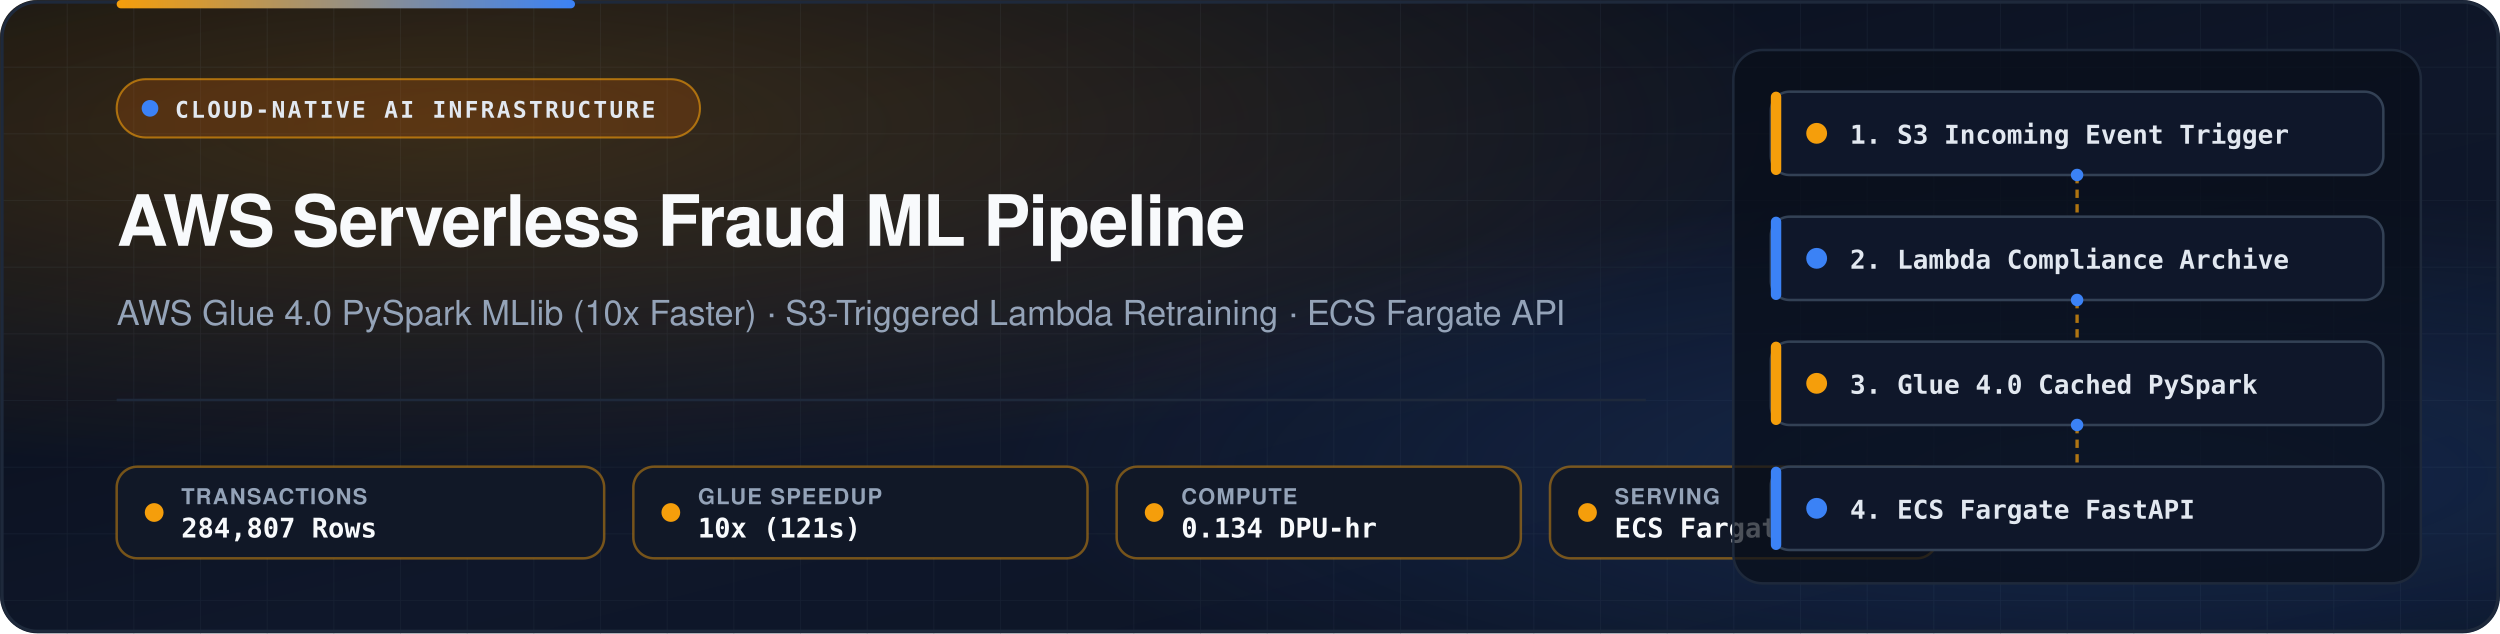
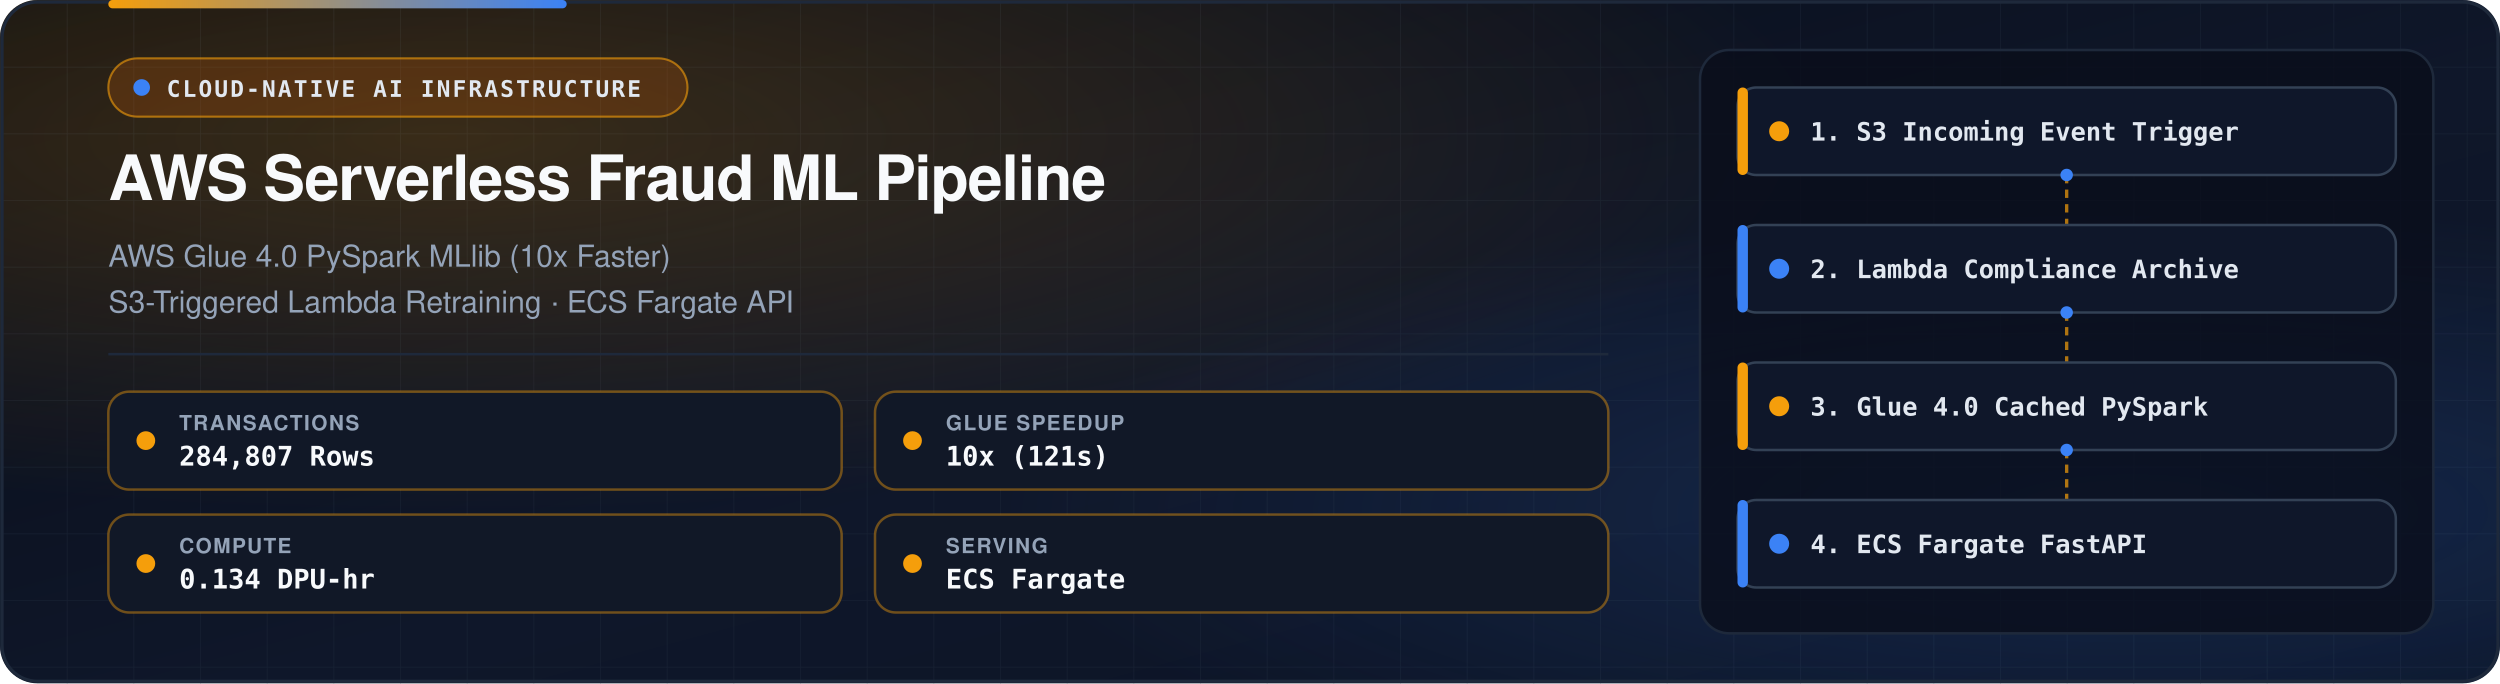
- <svg xmlns="http://www.w3.org/2000/svg" viewBox="0 0 1200 304" width="100%" role="img" aria-label="AWS Serverless Fraud ML Pipeline">
+ <svg xmlns="http://www.w3.org/2000/svg" viewBox="0 0 1200 328" width="100%" role="img" aria-label="AWS Serverless Fraud ML Pipeline">
  <defs>
    <linearGradient id="bgGrad" x1="0%" y1="0%" x2="100%" y2="100%">
      <stop offset="0%" stop-color="#070B14" />
      <stop offset="55%" stop-color="#0F172A" />
      <stop offset="100%" stop-color="#0B1324" />
    </linearGradient>
    <linearGradient id="accentGrad" x1="0%" y1="0%" x2="100%" y2="0%">
      <stop offset="0%" stop-color="#F59E0B" />
      <stop offset="100%" stop-color="#3B82F6" />
    </linearGradient>
    <radialGradient id="glowA" cx="18%" cy="20%" r="55%">
      <stop offset="0%" stop-color="#F59E0B" stop-opacity="0.20" />
      <stop offset="100%" stop-color="#F59E0B" stop-opacity="0" />
    </radialGradient>
    <radialGradient id="glowB" cx="85%" cy="75%" r="45%">
      <stop offset="0%" stop-color="#3B82F6" stop-opacity="0.18" />
      <stop offset="100%" stop-color="#3B82F6" stop-opacity="0" />
    </radialGradient>
    <pattern id="grid" width="32" height="32" patternUnits="userSpaceOnUse">
      <path d="M 32 0 L 0 0 0 32" fill="none" stroke="#1E293B" stroke-width="0.7" stroke-opacity="0.55" />
    </pattern>
  </defs>
-   <rect width="1200" height="304" rx="18" fill="url(#bgGrad)" />
-   <rect width="1200" height="304" rx="18" fill="url(#grid)" />
-   <rect width="1200" height="304" rx="18" fill="url(#glowA)" />
-   <rect width="1200" height="304" rx="18" fill="url(#glowB)" />
-   <rect x="1" y="1" width="1198" height="302" rx="17" fill="none" stroke="#1E293B" stroke-width="1.5" />
-   <rect x="56" y="0" width="220" height="4" rx="2" fill="url(#accentGrad)" />
-   <g transform="translate(56, 38)">
-     <rect width="280" height="28" rx="14" fill="#B45309" fill-opacity="0.28" stroke="#F59E0B" stroke-opacity="0.6" stroke-width="1" />
+   <rect width="1200" height="328" rx="18" fill="url(#bgGrad)" />
+   <rect width="1200" height="328" rx="18" fill="url(#grid)" />
+   <rect width="1200" height="328" rx="18" fill="url(#glowA)" />
+   <rect width="1200" height="328" rx="18" fill="url(#glowB)" />
+   <rect x="1" y="1" width="1198" height="326" rx="17" fill="none" stroke="#1E293B" stroke-width="1.5" />
+   <rect x="52" y="0" width="220" height="4" rx="2" fill="url(#accentGrad)" />
+   <g transform="translate(52, 28)">
+     <rect width="278" height="28" rx="14" fill="#B45309" fill-opacity="0.28" stroke="#F59E0B" stroke-opacity="0.6" stroke-width="1" />
    <circle cx="16" cy="14" r="4" fill="#3B82F6">
      <animate attributeName="opacity" values="1;0.25;1" dur="1.8s" repeatCount="indefinite" />
    </circle>
-     <text x="28" y="18.5" fill="#E2E8F0" font-family="ui-monospace, SFMono-Regular, Menlo, Monaco, Consolas, monospace" font-size="11" font-weight="700" letter-spacing="1.1">CLOUD-NATIVE AI INFRASTRUCTURE</text>
+     <text x="28" y="18.5" fill="#E2E8F0" font-family="ui-monospace, SFMono-Regular, Menlo, Monaco, Consolas, monospace" font-size="11" font-weight="700" letter-spacing="1.0">CLOUD-NATIVE AI INFRASTRUCTURE</text>
  </g>
-   <text x="56" y="118" fill="#F8FAFC" font-family="ui-sans-serif, -apple-system, BlinkMacSystemFont, Segoe UI, Helvetica, Arial, sans-serif" font-size="34" font-weight="800" letter-spacing="-0.6">AWS Serverless Fraud ML Pipeline</text>
-   <text x="56" y="156" fill="#94A3B8" font-family="ui-sans-serif, -apple-system, BlinkMacSystemFont, Segoe UI, Helvetica, Arial, sans-serif" font-size="16.5" font-weight="400">AWS Glue 4.0 PySpark MLlib (10x Faster) · S3-Triggered Lambda Retraining · ECS Fargate API</text>
-   <line x1="56" y1="192" x2="790" y2="192" stroke="#1E293B" stroke-width="1.2" />
-   <g transform="translate(56, 224)">
-     <rect width="234" height="44" rx="10" fill="#111827" stroke="#F59E0B" stroke-opacity="0.45" stroke-width="1.2" />
-     <circle cx="18" cy="22" r="4.5" fill="#F59E0B">
+   <text x="52" y="96" fill="#F8FAFC" font-family="ui-sans-serif, -apple-system, BlinkMacSystemFont, Segoe UI, Helvetica, Arial, sans-serif" font-size="30" font-weight="800" letter-spacing="-0.5">AWS Serverless Fraud ML Pipeline</text>
+   <text x="52" y="128" fill="#94A3B8" font-family="ui-sans-serif, -apple-system, BlinkMacSystemFont, Segoe UI, Helvetica, Arial, sans-serif" font-size="14.5" font-weight="400">AWS Glue 4.0 PySpark MLlib (10x Faster)</text>
+   <text x="52" y="150" fill="#94A3B8" font-family="ui-sans-serif, -apple-system, BlinkMacSystemFont, Segoe UI, Helvetica, Arial, sans-serif" font-size="14.5" font-weight="400">S3-Triggered Lambda Retraining · ECS Fargate API</text>
+   <line x1="52" y1="170" x2="772" y2="170" stroke="#1E293B" stroke-width="1.2" />
+   <g transform="translate(52, 188)">
+     <rect width="352" height="47" rx="10" fill="#111827" stroke="#F59E0B" stroke-opacity="0.42" stroke-width="1.2" />
+     <circle cx="18" cy="23.5" r="4.5" fill="#F59E0B">
      <animate attributeName="opacity" values="1;0.35;1" dur="2.2s" repeatCount="indefinite" />
    </circle>
-     <text x="31" y="18" fill="#94A3B8" font-family="ui-sans-serif, -apple-system, BlinkMacSystemFont, Segoe UI, Helvetica, Arial, sans-serif" font-size="10.5" font-weight="600" letter-spacing="0.6">TRANSACTIONS</text>
-     <text x="31" y="34" fill="#F8FAFC" font-family="ui-monospace, SFMono-Regular, Menlo, Monaco, Consolas, monospace" font-size="13" font-weight="700">284,807 Rows</text>
+     <text x="34" y="18.5" fill="#94A3B8" font-family="ui-sans-serif, -apple-system, BlinkMacSystemFont, Segoe UI, Helvetica, Arial, sans-serif" font-size="10" font-weight="600" letter-spacing="0.7">TRANSACTIONS</text>
+     <text x="34" y="35.5" fill="#F8FAFC" font-family="ui-monospace, SFMono-Regular, Menlo, Monaco, Consolas, monospace" font-size="13" font-weight="700">284,807 Rows</text>
  </g>
-   <g transform="translate(304, 224)">
-     <rect width="218" height="44" rx="10" fill="#111827" stroke="#F59E0B" stroke-opacity="0.45" stroke-width="1.2" />
-     <circle cx="18" cy="22" r="4.5" fill="#F59E0B">
+   <g transform="translate(420, 188)">
+     <rect width="352" height="47" rx="10" fill="#111827" stroke="#F59E0B" stroke-opacity="0.42" stroke-width="1.2" />
+     <circle cx="18" cy="23.5" r="4.5" fill="#F59E0B">
      <animate attributeName="opacity" values="1;0.35;1" dur="2.6s" repeatCount="indefinite" />
    </circle>
-     <text x="31" y="18" fill="#94A3B8" font-family="ui-sans-serif, -apple-system, BlinkMacSystemFont, Segoe UI, Helvetica, Arial, sans-serif" font-size="10.5" font-weight="600" letter-spacing="0.6">GLUE SPEEDUP</text>
-     <text x="31" y="34" fill="#F8FAFC" font-family="ui-monospace, SFMono-Regular, Menlo, Monaco, Consolas, monospace" font-size="13" font-weight="700">10x (121s)</text>
+     <text x="34" y="18.5" fill="#94A3B8" font-family="ui-sans-serif, -apple-system, BlinkMacSystemFont, Segoe UI, Helvetica, Arial, sans-serif" font-size="10" font-weight="600" letter-spacing="0.7">GLUE SPEEDUP</text>
+     <text x="34" y="35.5" fill="#F8FAFC" font-family="ui-monospace, SFMono-Regular, Menlo, Monaco, Consolas, monospace" font-size="13" font-weight="700">10x (121s)</text>
  </g>
-   <g transform="translate(536, 224)">
-     <rect width="194" height="44" rx="10" fill="#111827" stroke="#F59E0B" stroke-opacity="0.45" stroke-width="1.2" />
-     <circle cx="18" cy="22" r="4.5" fill="#F59E0B">
+   <g transform="translate(52, 247)">
+     <rect width="352" height="47" rx="10" fill="#111827" stroke="#F59E0B" stroke-opacity="0.42" stroke-width="1.2" />
+     <circle cx="18" cy="23.5" r="4.5" fill="#F59E0B">
      <animate attributeName="opacity" values="1;0.35;1" dur="3.0s" repeatCount="indefinite" />
    </circle>
-     <text x="31" y="18" fill="#94A3B8" font-family="ui-sans-serif, -apple-system, BlinkMacSystemFont, Segoe UI, Helvetica, Arial, sans-serif" font-size="10.5" font-weight="600" letter-spacing="0.6">COMPUTE</text>
-     <text x="31" y="34" fill="#F8FAFC" font-family="ui-monospace, SFMono-Regular, Menlo, Monaco, Consolas, monospace" font-size="13" font-weight="700">0.134 DPU-hr</text>
+     <text x="34" y="18.5" fill="#94A3B8" font-family="ui-sans-serif, -apple-system, BlinkMacSystemFont, Segoe UI, Helvetica, Arial, sans-serif" font-size="10" font-weight="600" letter-spacing="0.7">COMPUTE</text>
+     <text x="34" y="35.5" fill="#F8FAFC" font-family="ui-monospace, SFMono-Regular, Menlo, Monaco, Consolas, monospace" font-size="13" font-weight="700">0.134 DPU-hr</text>
  </g>
-   <g transform="translate(744, 224)">
-     <rect width="186" height="44" rx="10" fill="#111827" stroke="#F59E0B" stroke-opacity="0.45" stroke-width="1.2" />
-     <circle cx="18" cy="22" r="4.5" fill="#F59E0B">
+   <g transform="translate(420, 247)">
+     <rect width="352" height="47" rx="10" fill="#111827" stroke="#F59E0B" stroke-opacity="0.42" stroke-width="1.2" />
+     <circle cx="18" cy="23.5" r="4.5" fill="#F59E0B">
      <animate attributeName="opacity" values="1;0.35;1" dur="3.4s" repeatCount="indefinite" />
    </circle>
-     <text x="31" y="18" fill="#94A3B8" font-family="ui-sans-serif, -apple-system, BlinkMacSystemFont, Segoe UI, Helvetica, Arial, sans-serif" font-size="10.5" font-weight="600" letter-spacing="0.6">SERVING</text>
-     <text x="31" y="34" fill="#F8FAFC" font-family="ui-monospace, SFMono-Regular, Menlo, Monaco, Consolas, monospace" font-size="13" font-weight="700">ECS Fargate</text>
+     <text x="34" y="18.5" fill="#94A3B8" font-family="ui-sans-serif, -apple-system, BlinkMacSystemFont, Segoe UI, Helvetica, Arial, sans-serif" font-size="10" font-weight="600" letter-spacing="0.7">SERVING</text>
+     <text x="34" y="35.5" fill="#F8FAFC" font-family="ui-monospace, SFMono-Regular, Menlo, Monaco, Consolas, monospace" font-size="13" font-weight="700">ECS Fargate</text>
  </g>
-   <rect x="832" y="24" width="330" height="256" rx="14" fill="#090E1A" fill-opacity="0.72" stroke="#1E293B" stroke-width="1.2" />
-   <g transform="translate(850, 44)">
-     <rect width="294" height="40" rx="9" fill="#0F172A" stroke="#334155" stroke-width="1.2" />
-     <rect x="0" y="0" width="5" height="40" rx="2.5" fill="#F59E0B" />
-     <circle cx="22" cy="20" r="5" fill="#F59E0B">
-       <animate attributeName="r" values="4;6;4" dur="2.4s" begin="0.0s" repeatCount="indefinite" />
+   <rect x="816" y="24" width="352" height="280" rx="14" fill="#090E1A" fill-opacity="0.78" stroke="#1E293B" stroke-width="1.2" />
+   <g transform="translate(834, 42)">
+     <rect width="316" height="42" rx="9" fill="#0F172A" stroke="#334155" stroke-width="1.2" />
+     <rect x="0" y="0" width="5" height="42" rx="2.5" fill="#F59E0B" />
+     <circle cx="20" cy="21" r="4.8" fill="#F59E0B">
+       <animate attributeName="r" values="3.8;5.8;3.8" dur="2.4s" begin="0.0s" repeatCount="indefinite" />
    </circle>
-     <text x="38" y="25" fill="#E2E8F0" font-family="ui-monospace, SFMono-Regular, Menlo, Monaco, Consolas, monospace" font-size="12.5" font-weight="600">1. S3 Incoming Event Trigger</text>
+     <text x="35" y="25.5" fill="#E2E8F0" font-family="ui-monospace, SFMono-Regular, Menlo, Monaco, Consolas, monospace" font-size="12.2" font-weight="600">1. S3 Incoming Event Trigger</text>
  </g>
-   <line x1="997" y1="84" x2="997" y2="104" stroke="#F59E0B" stroke-width="1.6" stroke-dasharray="4 3" stroke-opacity="0.7" />
-   <circle cx="997" cy="84" r="3" fill="#3B82F6">
-     <animate attributeName="cy" values="84;104" dur="1.4s" begin="0.00s" repeatCount="indefinite" />
+   <line x1="992" y1="84" x2="992" y2="108" stroke="#F59E0B" stroke-width="1.6" stroke-dasharray="4 3" stroke-opacity="0.7" />
+   <circle cx="992" cy="84" r="3" fill="#3B82F6">
+     <animate attributeName="cy" values="84;108" dur="1.4s" begin="0.00s" repeatCount="indefinite" />
  </circle>
-   <g transform="translate(850, 104)">
-     <rect width="294" height="40" rx="9" fill="#0F172A" stroke="#334155" stroke-width="1.2" />
-     <rect x="0" y="0" width="5" height="40" rx="2.5" fill="#3B82F6" />
-     <circle cx="22" cy="20" r="5" fill="#3B82F6">
-       <animate attributeName="r" values="4;6;4" dur="2.4s" begin="0.5s" repeatCount="indefinite" />
+   <g transform="translate(834, 108)">
+     <rect width="316" height="42" rx="9" fill="#0F172A" stroke="#334155" stroke-width="1.2" />
+     <rect x="0" y="0" width="5" height="42" rx="2.5" fill="#3B82F6" />
+     <circle cx="20" cy="21" r="4.8" fill="#3B82F6">
+       <animate attributeName="r" values="3.8;5.8;3.8" dur="2.4s" begin="0.5s" repeatCount="indefinite" />
    </circle>
-     <text x="38" y="25" fill="#E2E8F0" font-family="ui-monospace, SFMono-Regular, Menlo, Monaco, Consolas, monospace" font-size="12.5" font-weight="600">2. Lambda Compliance Archive</text>
+     <text x="35" y="25.5" fill="#E2E8F0" font-family="ui-monospace, SFMono-Regular, Menlo, Monaco, Consolas, monospace" font-size="12.2" font-weight="600">2. Lambda Compliance Archive</text>
  </g>
-   <line x1="997" y1="144" x2="997" y2="164" stroke="#F59E0B" stroke-width="1.6" stroke-dasharray="4 3" stroke-opacity="0.7" />
-   <circle cx="997" cy="144" r="3" fill="#3B82F6">
-     <animate attributeName="cy" values="144;164" dur="1.4s" begin="0.45s" repeatCount="indefinite" />
+   <line x1="992" y1="150" x2="992" y2="174" stroke="#F59E0B" stroke-width="1.6" stroke-dasharray="4 3" stroke-opacity="0.7" />
+   <circle cx="992" cy="150" r="3" fill="#3B82F6">
+     <animate attributeName="cy" values="150;174" dur="1.4s" begin="0.45s" repeatCount="indefinite" />
  </circle>
-   <g transform="translate(850, 164)">
-     <rect width="294" height="40" rx="9" fill="#0F172A" stroke="#334155" stroke-width="1.2" />
-     <rect x="0" y="0" width="5" height="40" rx="2.5" fill="#F59E0B" />
-     <circle cx="22" cy="20" r="5" fill="#F59E0B">
-       <animate attributeName="r" values="4;6;4" dur="2.4s" begin="1.0s" repeatCount="indefinite" />
+   <g transform="translate(834, 174)">
+     <rect width="316" height="42" rx="9" fill="#0F172A" stroke="#334155" stroke-width="1.2" />
+     <rect x="0" y="0" width="5" height="42" rx="2.5" fill="#F59E0B" />
+     <circle cx="20" cy="21" r="4.8" fill="#F59E0B">
+       <animate attributeName="r" values="3.8;5.8;3.8" dur="2.4s" begin="1.0s" repeatCount="indefinite" />
    </circle>
-     <text x="38" y="25" fill="#E2E8F0" font-family="ui-monospace, SFMono-Regular, Menlo, Monaco, Consolas, monospace" font-size="12.5" font-weight="600">3. Glue 4.0 Cached PySpark</text>
+     <text x="35" y="25.5" fill="#E2E8F0" font-family="ui-monospace, SFMono-Regular, Menlo, Monaco, Consolas, monospace" font-size="12.2" font-weight="600">3. Glue 4.0 Cached PySpark</text>
  </g>
-   <line x1="997" y1="204" x2="997" y2="224" stroke="#F59E0B" stroke-width="1.6" stroke-dasharray="4 3" stroke-opacity="0.7" />
-   <circle cx="997" cy="204" r="3" fill="#3B82F6">
-     <animate attributeName="cy" values="204;224" dur="1.4s" begin="0.90s" repeatCount="indefinite" />
+   <line x1="992" y1="216" x2="992" y2="240" stroke="#F59E0B" stroke-width="1.6" stroke-dasharray="4 3" stroke-opacity="0.7" />
+   <circle cx="992" cy="216" r="3" fill="#3B82F6">
+     <animate attributeName="cy" values="216;240" dur="1.4s" begin="0.90s" repeatCount="indefinite" />
  </circle>
-   <g transform="translate(850, 224)">
-     <rect width="294" height="40" rx="9" fill="#0F172A" stroke="#334155" stroke-width="1.2" />
-     <rect x="0" y="0" width="5" height="40" rx="2.5" fill="#3B82F6" />
-     <circle cx="22" cy="20" r="5" fill="#3B82F6">
-       <animate attributeName="r" values="4;6;4" dur="2.4s" begin="1.5s" repeatCount="indefinite" />
+   <g transform="translate(834, 240)">
+     <rect width="316" height="42" rx="9" fill="#0F172A" stroke="#334155" stroke-width="1.2" />
+     <rect x="0" y="0" width="5" height="42" rx="2.5" fill="#3B82F6" />
+     <circle cx="20" cy="21" r="4.8" fill="#3B82F6">
+       <animate attributeName="r" values="3.8;5.8;3.8" dur="2.4s" begin="1.5s" repeatCount="indefinite" />
    </circle>
-     <text x="38" y="25" fill="#E2E8F0" font-family="ui-monospace, SFMono-Regular, Menlo, Monaco, Consolas, monospace" font-size="12.5" font-weight="600">4. ECS Fargate FastAPI</text>
+     <text x="35" y="25.5" fill="#E2E8F0" font-family="ui-monospace, SFMono-Regular, Menlo, Monaco, Consolas, monospace" font-size="12.2" font-weight="600">4. ECS Fargate FastAPI</text>
  </g>
</svg>
